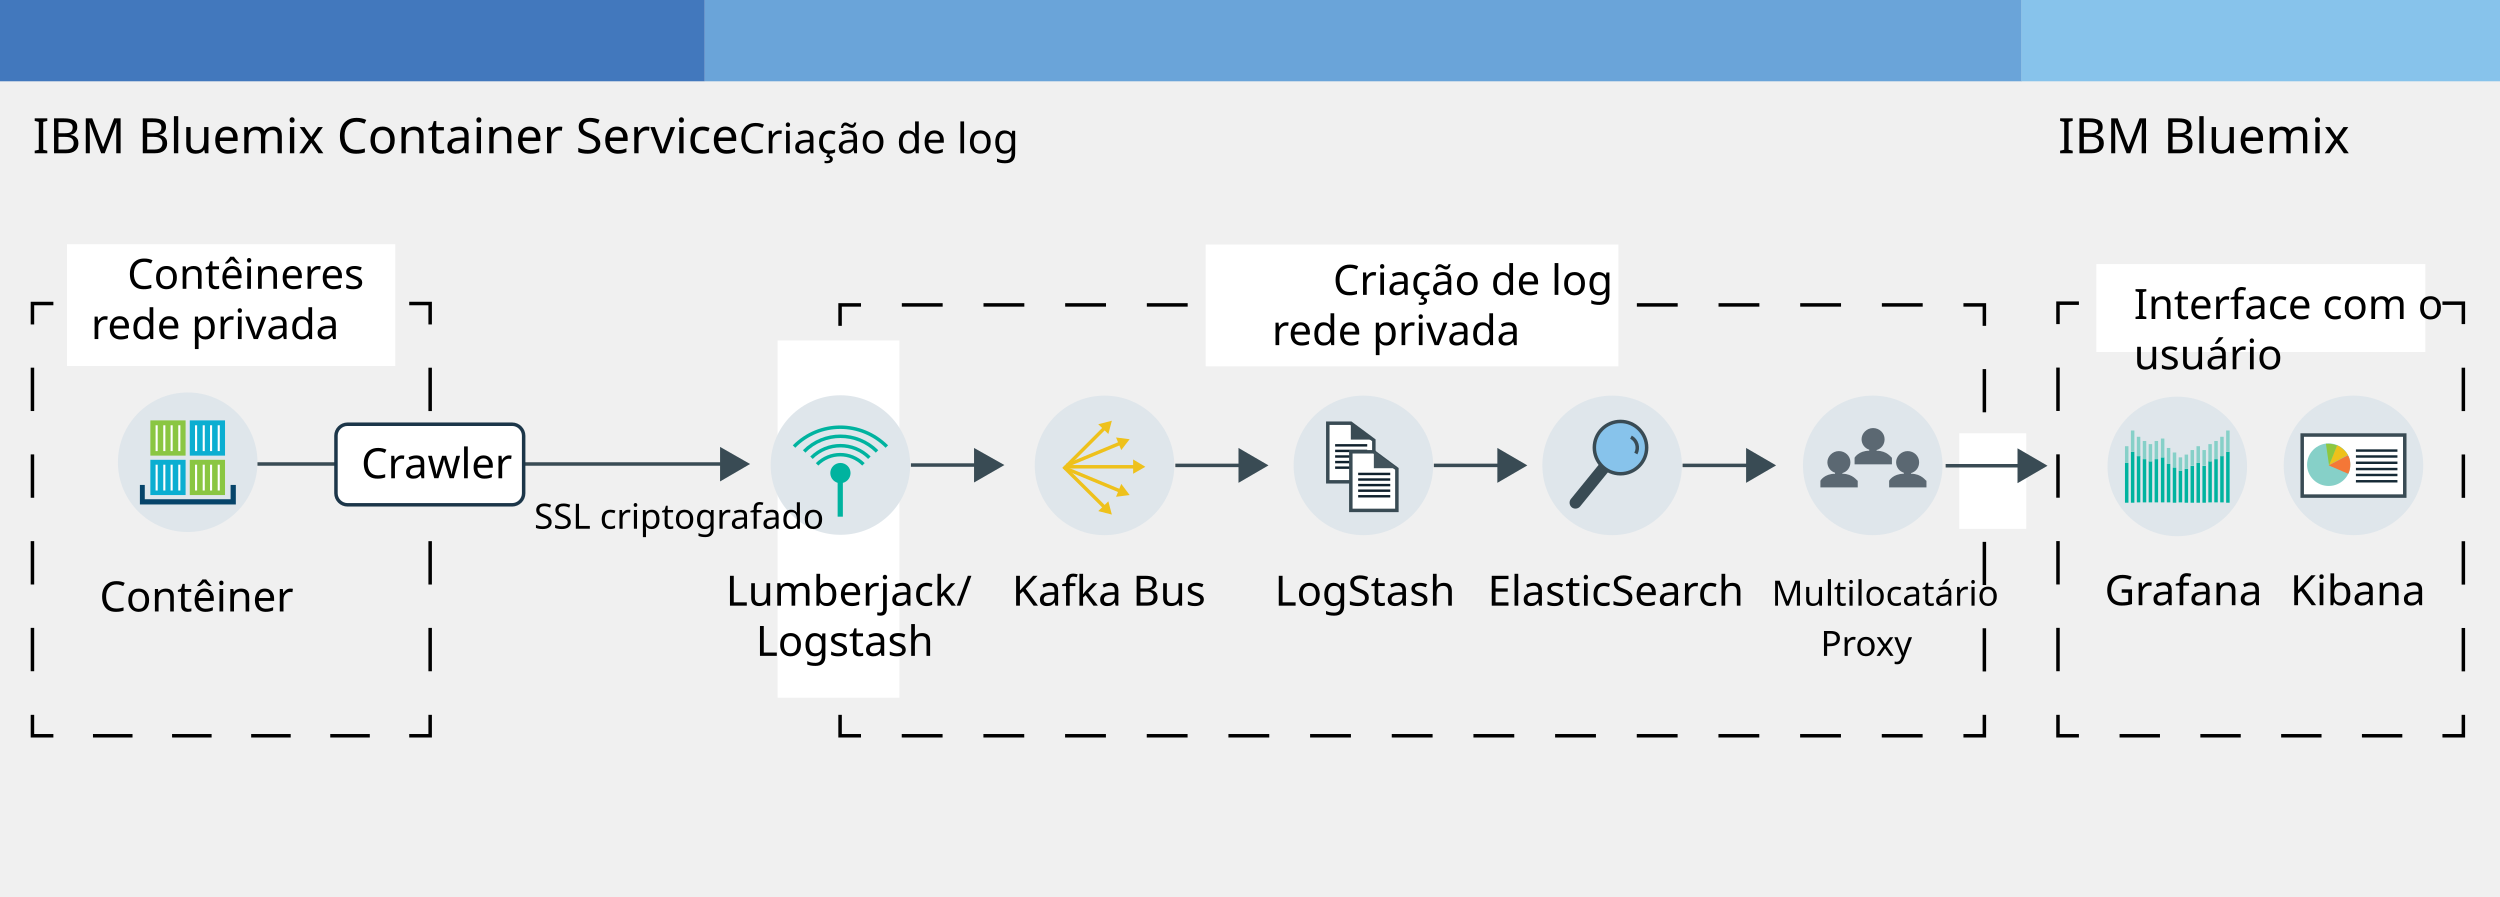
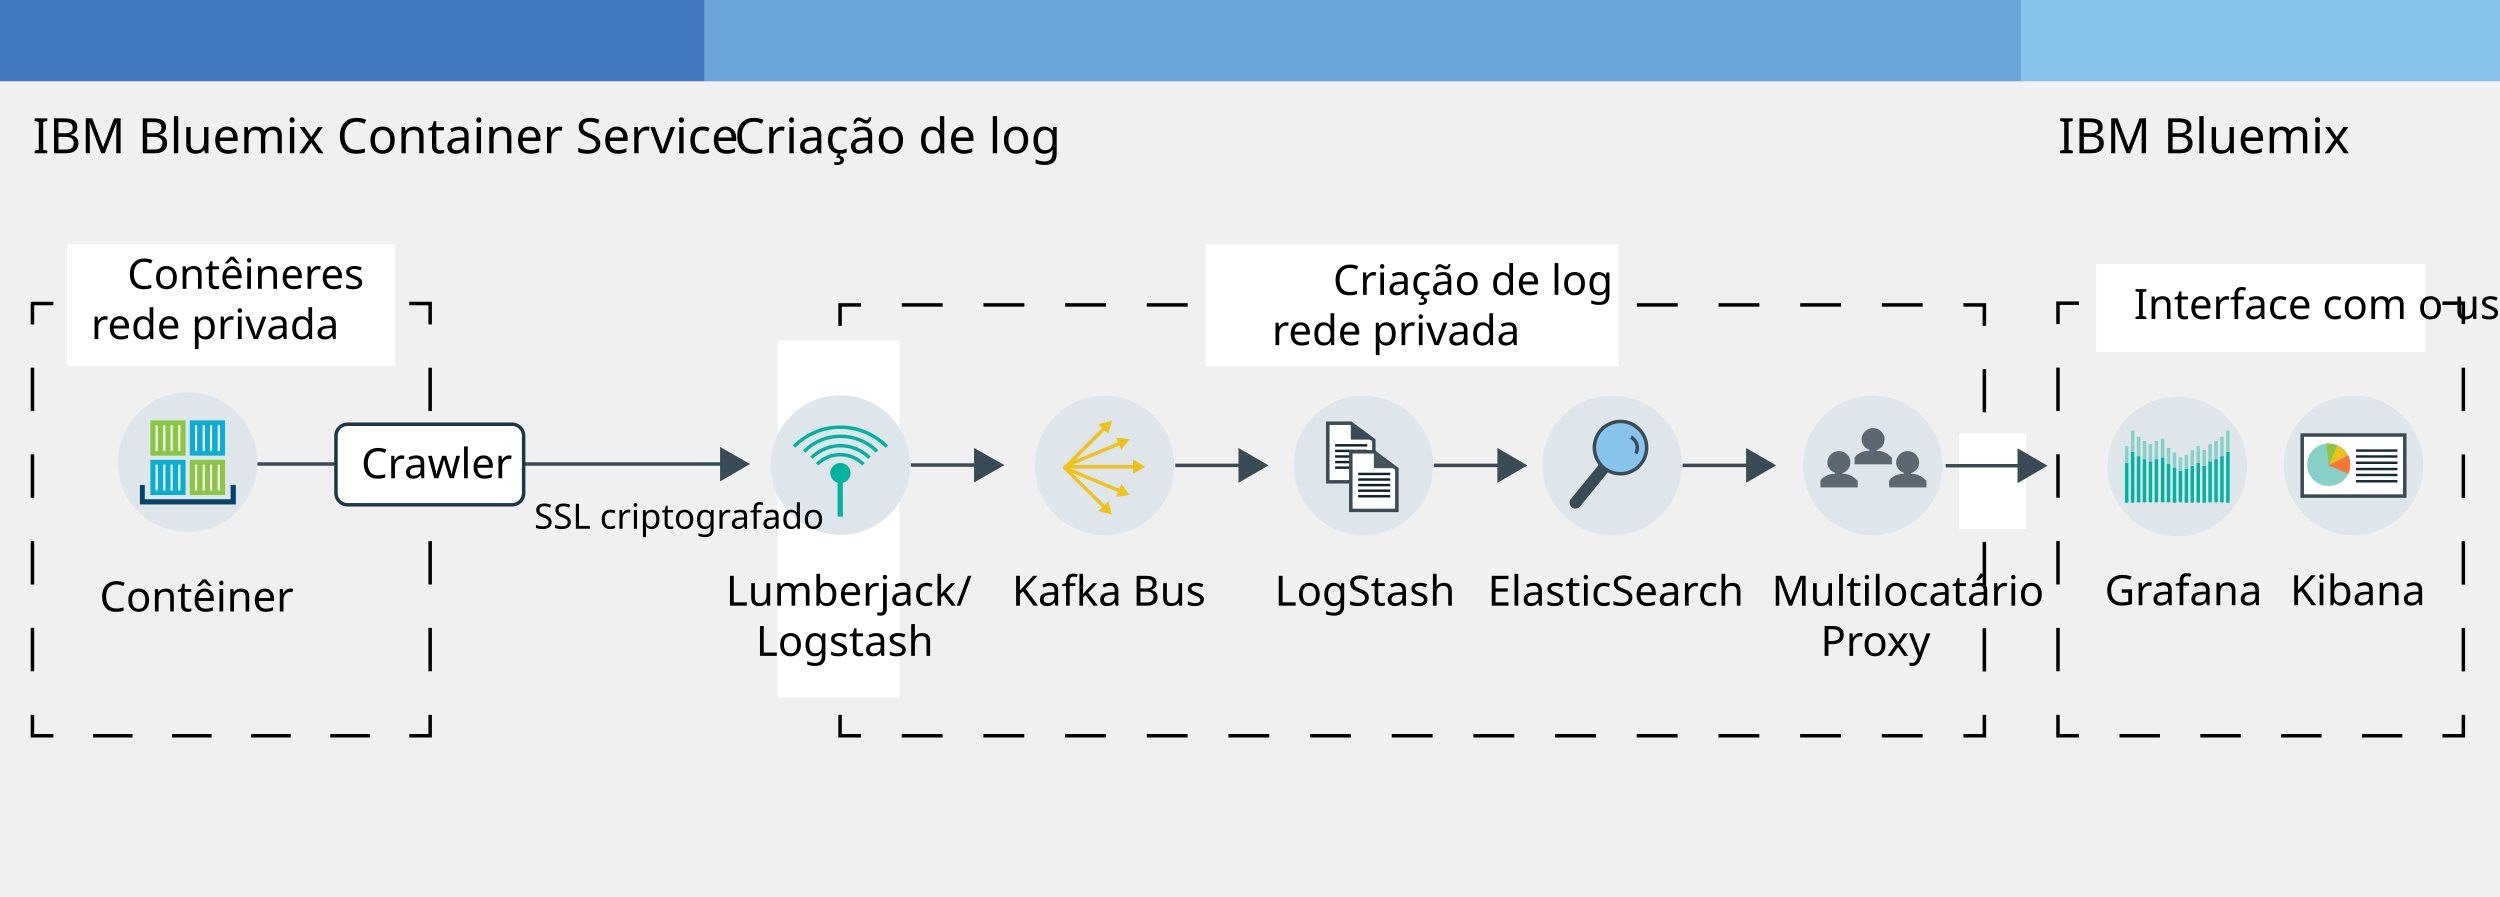
<svg xmlns="http://www.w3.org/2000/svg" version="1.1" id="Layer_1" x="0px" y="0px" viewBox="-121 152 716.6 257" style="enable-background:new -121 152 716.6 257;" xml:space="preserve">
  <style type="text/css">
	.st0{fill:none;stroke:#000000;stroke-miterlimit:10;}
	.st1{fill:none;stroke:#000000;stroke-miterlimit:10;stroke-dasharray:11.705,11.705;}
	.st2{fill:none;stroke:#000000;stroke-miterlimit:10;stroke-dasharray:12.38,12.38;}
	.st3{fill:#FFFFFF;}
	.st4{fill:none;stroke:#000000;stroke-miterlimit:10;stroke-dasharray:11.336,11.336;}
	.st5{fill:none;stroke:#000000;stroke-miterlimit:10;stroke-dasharray:12.43,12.43;}
	.st6{fill:#DFE6EB;}
	.st7{fill:#8AC642;}
	.st8{fill:#0BAED1;}
	.st9{fill:#06446A;}
	.st10{fill:#6AA4D9;}
	.st11{fill:#87C3EB;}
	.st12{fill:none;stroke:#394B54;stroke-miterlimit:10;}
	.st13{fill:#394B54;}
	.st14{fill:none;stroke:#000000;stroke-miterlimit:10;stroke-dasharray:11.578,11.578;}
	.st15{fill:none;stroke:#000000;stroke-miterlimit:10;stroke-dasharray:12.434,12.434;}
	.st16{fill:#00B39F;}
	.st17{fill:#86D0C8;}
	.st18{fill:#FFFFFF;stroke:#394B54;stroke-miterlimit:10;}
	.st19{fill:#EEC11B;}
	.st20{fill:#F47737;}
	.st21{fill:#8EC73F;}
	.st22{fill:#152935;}
	.st23{fill:none;stroke:#00B39F;stroke-miterlimit:10;}
	.st24{fill:none;stroke:#EEC11B;stroke-miterlimit:10;}
	.st25{fill:#10212D;}
	.st26{fill:#42535C;}
	.st27{fill:#5B6872;}
	.st28{fill:#87C3EB;stroke:#394B54;stroke-miterlimit:10;}
	.st29{fill:#4278BD;}
	.st30{fill:#FFFFFF;stroke:#1C3649;stroke-miterlimit:10;}
	.st31{font-family:'HelveticaNeueforIBM-Roman';}
	.st32{font-size:12px;}
- 	.st33{enable-background:new    ;}
- 	.st34{font-size:10px;}
- 	.st35{font-size:14px;}
+ 	.st33{font-size:14px;}
+ 	.st34{enable-background:new    ;}
+ 	.st35{font-size:10px;}
</style>
  <g>
    <g id="XMLID_86_">
      <g id="XMLID_259_">
        <path id="XMLID_278_" class="st0" d="M447.8,356.9v6h-6" />
        <path id="XMLID_277_" class="st1" d="M430.1,362.9H131.6" />
        <path id="XMLID_276_" class="st0" d="M125.8,362.9h-6v-6" />
        <path id="XMLID_275_" class="st2" d="M119.8,344.5v-92.9" />
        <path id="XMLID_274_" class="st0" d="M119.8,245.4v-6h6" />
        <path id="XMLID_262_" class="st1" d="M137.5,239.4h298.4" />
        <path id="XMLID_261_" class="st0" d="M441.8,239.4h6v6" />
        <path id="XMLID_260_" class="st2" d="M447.8,257.8v92.9" />
      </g>
    </g>
    <path id="XMLID_249_" class="st3" d="M440.6,276.2h19.2v27.4h-19.2V276.2z" />
    <path id="XMLID_115_" class="st3" d="M101.9,249.6h34.9V352h-34.9V249.6z" />
    <g id="XMLID_94_">
      <g id="XMLID_504_">
        <path id="XMLID_512_" class="st0" d="M2.3,356.9v6h-6" />
        <path id="XMLID_511_" class="st4" d="M-15,362.9h-85" />
        <path id="XMLID_510_" class="st0" d="M-105.7,362.9h-6v-6" />
        <path id="XMLID_509_" class="st5" d="M-111.7,344.4v-93.2" />
        <path id="XMLID_508_" class="st0" d="M-111.7,245v-6h6" />
        <path id="XMLID_507_" class="st4" d="M-94.4,239h85.1" />
        <path id="XMLID_506_" class="st0" d="M-3.7,239h6v6" />
        <path id="XMLID_505_" class="st5" d="M2.3,257.4v93.2" />
      </g>
    </g>
    <g id="XMLID_71_">
      <circle id="XMLID_30_" class="st6" cx="-67.2" cy="284.5" r="20" />
      <g id="XMLID_2_">
        <g id="XMLID_3_">
          <g id="XMLID_4_">
            <path id="XMLID_28_" class="st7" d="M-77.9,272.5h10.1v10.1h-10.1V272.5z" />
            <path id="XMLID_27_" class="st8" d="M-77.9,283.8h10.1v10.1h-10.1V283.8z" />
            <path id="XMLID_26_" class="st8" d="M-66.6,272.5h10.1v10.1h-10.1V272.5z" />
            <path id="XMLID_25_" class="st7" d="M-66.6,283.8h10.1v10.1h-10.1V283.8z" />
            <g id="XMLID_20_">
              <path id="XMLID_24_" class="st3" d="M-76.4,273.9h0.6v7.4h-0.6V273.9z" />
              <path id="XMLID_23_" class="st3" d="M-69.9,273.9h0.6v7.4h-0.6V273.9z" />
              <path id="XMLID_22_" class="st3" d="M-72.1,273.9h0.6v7.4h-0.6V273.9z" />
              <path id="XMLID_21_" class="st3" d="M-74.2,273.9h0.6v7.4h-0.6V273.9z" />
            </g>
            <g id="XMLID_15_">
              <path id="XMLID_19_" class="st3" d="M-65.1,273.9h0.6v7.4h-0.6V273.9z" />
              <path id="XMLID_18_" class="st3" d="M-58.6,273.9h0.6v7.4h-0.6V273.9z" />
              <path id="XMLID_17_" class="st3" d="M-60.8,273.9h0.6v7.4h-0.6V273.9z" />
              <path id="XMLID_16_" class="st3" d="M-62.9,273.9h0.6v7.4h-0.6V273.9z" />
            </g>
            <g id="XMLID_10_">
              <path id="XMLID_14_" class="st3" d="M-76.4,285.2h0.6v7.4h-0.6V285.2z" />
              <path id="XMLID_13_" class="st3" d="M-69.9,285.2h0.6v7.4h-0.6V285.2z" />
              <path id="XMLID_12_" class="st3" d="M-72.1,285.2h0.6v7.4h-0.6V285.2z" />
              <path id="XMLID_11_" class="st3" d="M-74.2,285.2h0.6v7.4h-0.6V285.2z" />
            </g>
            <g id="XMLID_5_">
              <path id="XMLID_9_" class="st3" d="M-65.1,285.2h0.6v7.4h-0.6V285.2z" />
              <path id="XMLID_8_" class="st3" d="M-58.6,285.2h0.6v7.4h-0.6V285.2z" />
              <path id="XMLID_7_" class="st3" d="M-60.8,285.2h0.6v7.4h-0.6V285.2z" />
              <path id="XMLID_6_" class="st3" d="M-62.9,285.2h0.6v7.4h-0.6V285.2z" />
            </g>
          </g>
          <path id="XMLID_29_" class="st9" d="M-53.4,296.6h-27.5V291h1.4v4.1h24.6V291h1.5V296.6z" />
        </g>
      </g>
    </g>
    <path id="XMLID_32_" class="st10" d="M81,152h377.5v23.3H81V152z" />
    <path id="XMLID_35_" class="st11" d="M458.4,152h137.2v23.3H458.4V152z" />
    <g id="XMLID_46_">
      <g id="XMLID_110_">
        <path id="XMLID_116_" class="st12" d="M140.1,285.3h19.6" />
        <g id="XMLID_111_">
          <path id="XMLID_112_" class="st13" d="M158.2,290.3l8.7-5l-8.7-4.9V290.3z" />
        </g>
      </g>
    </g>
    <g id="XMLID_54_">
      <g id="XMLID_243_">
        <path id="XMLID_247_" class="st12" d="M215.9,285.4h19.5" />
        <g id="XMLID_244_">
          <path id="XMLID_245_" class="st13" d="M234,290.4l8.6-5l-8.6-5V290.4z" />
        </g>
      </g>
    </g>
    <g id="XMLID_69_">
      <g id="XMLID_231_">
        <path id="XMLID_239_" class="st12" d="M290,285.4h19.6" />
        <g id="XMLID_232_">
          <path id="XMLID_235_" class="st13" d="M308.2,290.4l8.6-5l-8.6-5V290.4z" />
        </g>
      </g>
    </g>
    <g id="XMLID_41_">
      <g id="XMLID_165_">
        <path id="XMLID_175_" class="st12" d="M361.3,285.4h19.6" />
        <g id="XMLID_166_">
          <path id="XMLID_171_" class="st13" d="M379.5,290.4l8.6-5l-8.6-5V290.4z" />
        </g>
      </g>
    </g>
    <g id="XMLID_88_">
      <g id="XMLID_236_">
        <path id="XMLID_257_" class="st0" d="M585.1,356.9v6h-6" />
        <path id="XMLID_256_" class="st14" d="M567.6,362.9h-86.9" />
        <path id="XMLID_255_" class="st0" d="M474.9,362.9h-6v-6" />
        <path id="XMLID_251_" class="st15" d="M468.9,344.4v-93.2" />
        <path id="XMLID_250_" class="st0" d="M468.9,244.9v-6h6" />
        <path id="XMLID_248_" class="st14" d="M486.5,238.9h86.8" />
        <path id="XMLID_238_" class="st0" d="M579.1,238.9h6v6" />
        <path id="XMLID_237_" class="st15" d="M585.1,257.4v93.2" />
      </g>
    </g>
    <path id="XMLID_90_" class="st3" d="M479.9,227.7h94.3v25.2h-94.3V227.7z" />
    <g id="XMLID_463_">
      <circle id="XMLID_45_" class="st6" cx="503.1" cy="285.7" r="20" />
      <g id="XMLID_178_">
        <g id="XMLID_177_">
          <path id="XMLID_174_" class="st16" d="M488.1,284.7h1v11.4h-1V284.7z" />
          <path id="XMLID_176_" class="st17" d="M488.1,279.9h1v4.8h-1V279.9z" />
        </g>
        <g id="XMLID_179_">
          <path id="XMLID_181_" class="st16" d="M489.8,281.5h1v14.6h-1V281.5z" />
          <path id="XMLID_180_" class="st17" d="M489.8,275.4h1v6.1h-1V275.4z" />
        </g>
        <g id="XMLID_182_">
          <path id="XMLID_184_" class="st16" d="M491.5,282.7h1V296h-1V282.7z" />
          <path id="XMLID_183_" class="st17" d="M491.5,277.2h1v5.6h-1V277.2z" />
        </g>
        <g id="XMLID_185_">
          <path id="XMLID_187_" class="st16" d="M493.2,283.6h1V296h-1V283.6z" />
          <path id="XMLID_186_" class="st17" d="M493.2,278.4h1v5.2h-1V278.4z" />
        </g>
        <g id="XMLID_188_">
          <path id="XMLID_190_" class="st16" d="M494.9,284.2h1V296h-1V284.2z" />
          <path id="XMLID_189_" class="st17" d="M494.9,279.3h1v5h-1V279.3z" />
        </g>
        <g id="XMLID_191_">
          <path id="XMLID_193_" class="st16" d="M496.6,283.6h1V296h-1V283.6z" />
          <path id="XMLID_192_" class="st17" d="M496.6,278.4h1v5.2h-1V278.4z" />
        </g>
        <g id="XMLID_194_">
          <path id="XMLID_196_" class="st16" d="M498.4,283.1h1V296h-1V283.1z" />
          <path id="XMLID_195_" class="st17" d="M498.4,277.7h1v5.4h-1V277.7z" />
        </g>
        <g id="XMLID_197_">
          <path id="XMLID_199_" class="st16" d="M500.1,285h1v11h-1V285z" />
          <path id="XMLID_198_" class="st17" d="M500.1,280.4h1v4.6h-1V280.4z" />
        </g>
        <g id="XMLID_200_">
          <path id="XMLID_202_" class="st16" d="M501.8,286h1v10.1h-1V286z" />
          <path id="XMLID_201_" class="st17" d="M501.8,281.7h1v4.2h-1V281.7z" />
        </g>
        <g id="XMLID_203_">
          <path id="XMLID_205_" class="st16" d="M503.5,286.9h1v9.1h-1V286.9z" />
          <path id="XMLID_204_" class="st17" d="M503.5,283.1h1v3.8h-1V283.1z" />
        </g>
        <g id="XMLID_206_">
          <path id="XMLID_208_" class="st16" d="M505.2,286.4h1v9.7h-1V286.4z" />
          <path id="XMLID_207_" class="st17" d="M505.2,282.3h1v4.1h-1V282.3z" />
        </g>
        <g id="XMLID_209_">
          <path id="XMLID_211_" class="st16" d="M506.9,285.5h1v10.6h-1V285.5z" />
          <path id="XMLID_210_" class="st17" d="M506.9,281h1v4.4h-1V281z" />
        </g>
        <g id="XMLID_212_">
          <path id="XMLID_214_" class="st16" d="M508.6,284.7h1v11.4h-1V284.7z" />
          <path id="XMLID_213_" class="st17" d="M508.6,279.9h1v4.8h-1V279.9z" />
        </g>
        <g id="XMLID_215_">
          <path id="XMLID_217_" class="st16" d="M510.3,285.5h1v10.6h-1V285.5z" />
          <path id="XMLID_216_" class="st17" d="M510.3,281h1v4.4h-1V281z" />
        </g>
        <g id="XMLID_218_">
          <path id="XMLID_220_" class="st16" d="M512,284.2h1V296h-1V284.2z" />
          <path id="XMLID_219_" class="st17" d="M512,279.3h1v5h-1V279.3z" />
        </g>
        <g id="XMLID_221_">
          <path id="XMLID_223_" class="st16" d="M513.7,283.6h1V296h-1V283.6z" />
          <path id="XMLID_222_" class="st17" d="M513.7,278.4h1v5.2h-1V278.4z" />
        </g>
        <g id="XMLID_224_">
          <path id="XMLID_226_" class="st16" d="M515.4,282.7h1V296h-1V282.7z" />
          <path id="XMLID_225_" class="st17" d="M515.4,277.2h1v5.6h-1V277.2z" />
        </g>
        <g id="XMLID_227_">
          <path id="XMLID_229_" class="st16" d="M517.1,281.5h1v14.6h-1V281.5z" />
          <path id="XMLID_228_" class="st17" d="M517.1,275.4h1v6.1h-1V275.4z" />
        </g>
      </g>
    </g>
    <g id="XMLID_66_">
      <circle id="XMLID_60_" class="st6" cx="553.6" cy="285.4" r="20" />
      <g id="XMLID_61_">
        <path id="XMLID_62_" class="st18" d="M538.9,276.7h29.4v17.5h-29.4V276.7z" />
        <g id="XMLID_63_">
          <ellipse id="XMLID_159_" class="st17" cx="546.5" cy="285.2" rx="6.2" ry="6.1" />
          <path id="XMLID_173_" class="st19" d="M546.5,285.4l2.4-5.8c1.3,0.6,2.4,1.6,3.1,2.8L546.5,285.4z" />
          <path id="XMLID_333_" class="st20" d="M546.5,285.4l5.5-2.9c0.9,1.3,0.9,3.8,0.1,5.3L546.5,285.4L546.5,285.4z" />
          <path id="XMLID_64_" class="st21" d="M546.6,285.4l-0.9-6.2c1.4,0,1.8,0,3.2,0.5L546.6,285.4z" />
        </g>
        <g id="XMLID_65_">
          <path id="XMLID_74_" class="st22" d="M554.3,280.8h11.9v0.7h-11.9V280.8z" />
          <path id="XMLID_77_" class="st22" d="M554.3,282.5h11.9v0.7h-11.9V282.5z" />
          <path id="XMLID_91_" class="st22" d="M554.3,284.3h11.9v0.7h-11.9V284.3z" />
          <path id="XMLID_124_" class="st22" d="M554.3,286.1h11.9v0.7h-11.9V286.1z" />
          <path id="XMLID_125_" class="st22" d="M554.3,287.8h11.9v0.7h-11.9V287.8z" />
          <path id="XMLID_133_" class="st22" d="M554.3,289.6h11.9v0.7h-11.9V289.6z" />
        </g>
      </g>
    </g>
    <g id="XMLID_286_">
      <circle id="XMLID_53_" class="st6" cx="119.9" cy="285.3" r="20" />
      <g id="XMLID_82_">
        <path id="XMLID_50_" class="st16" d="M119.1,288.5h1.5v11.6h-1.5V288.5z" />
        <circle id="XMLID_81_" class="st16" cx="119.9" cy="287.6" r="2.9" />
        <path id="XMLID_93_" class="st23" d="M130.4,281.4c-5.8-5.8-15.2-5.8-20.9,0" />
        <path id="XMLID_95_" class="st23" d="M133.2,280c-7.4-7.4-19.3-7.4-26.6,0" />
        <path id="XMLID_99_" class="st23" d="M128.2,283.2c-4.6-4.6-12-4.6-16.6,0" />
        <path id="XMLID_100_" class="st23" d="M126.5,285.1c-3.7-3.7-9.6-3.7-13.3,0" />
      </g>
    </g>
    <g id="XMLID_285_">
      <circle id="XMLID_68_" class="st6" cx="195.6" cy="285.4" r="20" />
      <g id="XMLID_102_">
        <g id="XMLID_233_">
          <g id="XMLID_155_">
            <path id="XMLID_158_" class="st24" d="M183.9,285.8l11.8,11.7" />
            <g id="XMLID_156_">
              <path id="XMLID_157_" class="st19" d="M193.8,298.5l3.9,1l-1-3.8L193.8,298.5z" />
            </g>
          </g>
        </g>
        <g id="XMLID_234_">
          <g id="XMLID_146_">
            <path id="XMLID_152_" class="st24" d="M183.9,286.4l11.8-11.8" />
            <g id="XMLID_150_">
              <path id="XMLID_151_" class="st19" d="M196.7,276.4l1-3.8l-3.9,1L196.7,276.4z" />
            </g>
          </g>
        </g>
        <g id="XMLID_51_">
          <g id="XMLID_141_">
            <path id="XMLID_144_" class="st24" d="M184.8,285.8h19.6" />
            <g id="XMLID_142_">
              <path id="XMLID_143_" class="st19" d="M203.8,287.8l3.5-2l-3.5-2.1V287.8z" />
            </g>
          </g>
        </g>
        <g id="XMLID_83_">
          <g id="XMLID_135_">
            <path id="XMLID_139_" class="st24" d="M184.8,285.4l15.4-6.4" />
            <g id="XMLID_137_">
              <path id="XMLID_138_" class="st19" d="M200.4,281l2.4-3.1l-3.9-0.5L200.4,281z" />
            </g>
          </g>
        </g>
        <g id="XMLID_101_">
          <g id="XMLID_119_">
            <path id="XMLID_131_" class="st24" d="M184.8,286.4l15.4,6.4" />
            <g id="XMLID_129_">
              <path id="XMLID_130_" class="st19" d="M198.9,294.4l3.9-0.5l-2.4-3.2L198.9,294.4z" />
            </g>
          </g>
        </g>
      </g>
    </g>
    <g id="XMLID_283_">
      <circle id="XMLID_76_" class="st6" cx="269.8" cy="285.4" r="20" />
      <g id="XMLID_254_">
        <g id="XMLID_163_">
          <path id="XMLID_478_" class="st18" d="M272.8,290.1h-13.2v-16.8h6.6l6.6,4.9V290.1z" />
          <g id="XMLID_162_">
            <path id="XMLID_480_" class="st25" d="M261.7,282.5h9.2v0.7h-9.2V282.5z" />
            <path id="XMLID_160_" class="st25" d="M261.7,285.7h9.2v0.7h-9.2V285.7z" />
            <path id="XMLID_161_" class="st25" d="M261.7,284.1h9.2v0.7h-9.2V284.1z" />
          </g>
          <g id="XMLID_78_">
            <path id="XMLID_80_" class="st25" d="M261.7,280.9h9.2v0.7h-9.2V280.9z" />
            <path id="XMLID_79_" class="st25" d="M261.7,279.3h9.2v0.7h-9.2V279.3z" />
          </g>
          <path id="XMLID_479_" class="st13" d="M272.8,278h-6.6v-4.9L272.8,278z" />
        </g>
        <g id="XMLID_103_">
          <path id="XMLID_253_" class="st18" d="M279.4,298.3h-13.2v-16.8h6.6l6.6,4.9V298.3z" />
          <g id="XMLID_136_">
            <path id="XMLID_252_" class="st25" d="M268.3,290.7h9.2v0.7h-9.2V290.7z" />
            <path id="XMLID_246_" class="st25" d="M268.3,293.9h9.2v0.7h-9.2V293.9z" />
            <path id="XMLID_167_" class="st25" d="M268.3,292.3h9.2v0.7h-9.2V292.3z" />
          </g>
          <g id="XMLID_105_">
            <path id="XMLID_134_" class="st25" d="M268.3,289.1h9.2v0.7h-9.2V289.1z" />
            <path id="XMLID_106_" class="st25" d="M268.3,287.5h9.2v0.7h-9.2V287.5z" />
          </g>
          <path id="XMLID_104_" class="st26" d="M279.4,286.2h-6.6v-4.9L279.4,286.2z" />
        </g>
      </g>
    </g>
    <g id="XMLID_284_">
      <circle id="XMLID_92_" class="st6" cx="415.8" cy="285.4" r="20" />
      <g id="XMLID_170_">
        <path id="XMLID_172_" class="st27" d="M407.1,287.8v-0.2c1.4-0.4,2.3-1.6,2.3-3.1c0-1.8-1.5-3.2-3.3-3.2s-3.3,1.5-3.3,3.2     c0,1.4,0.9,2.6,2.2,3v0.3c-3.1,0-4.2,2-4.2,2v1.9h10.7v-1.9C411.3,289.9,410.2,287.8,407.1,287.8z" />
        <path id="XMLID_168_" class="st27" d="M416.9,281.2V281c1.4-0.4,2.3-1.6,2.3-3.1c0-1.8-1.5-3.2-3.3-3.2s-3.3,1.5-3.3,3.2     c0,1.4,0.9,2.6,2.2,3v0.3c-3.1,0-4.2,2-4.2,2v1.9h10.7v-1.9C421.1,283.2,420,281.2,416.9,281.2z" />
        <path id="XMLID_169_" class="st27" d="M426.8,287.8v-0.2c1.4-0.4,2.3-1.6,2.3-3.1c0-1.8-1.5-3.2-3.3-3.2s-3.3,1.5-3.3,3.2     c0,1.4,0.9,2.6,2.2,3v0.3c-3.1,0-4.2,2-4.2,2v1.9h10.7v-1.9C431,289.9,429.9,287.8,426.8,287.8z" />
      </g>
    </g>
    <g id="XMLID_282_">
      <g id="XMLID_72_">
        <circle id="XMLID_55_" class="st6" cx="341.1" cy="285.4" r="20" />
      </g>
      <g id="XMLID_49_">
        <path id="XMLID_56_" class="st13" d="M329.5,297.4c-0.7-0.6-0.8-1.7-0.2-2.4l12.6-15.5c0.6-0.7,1.7-0.8,2.4-0.2     c0.7,0.6,0.8,1.7,0.2,2.4l-12.6,15.5C331.3,297.9,330.2,298,329.5,297.4z" />
        <circle id="XMLID_84_" class="st28" cx="343.5" cy="280.3" r="7.5" />
        <path id="XMLID_85_" class="st12" d="M347.9,282c0.9-1.7,0.3-3.8-1.4-4.7" />
      </g>
    </g>
    <path id="XMLID_70_" class="st3" d="M224.6,222.1h118.3V257H224.6V222.1z" />
    <path id="XMLID_271_" class="st29" d="M-121,152H81v23.3h-202V152z" />
    <g id="XMLID_31_">
      <g id="XMLID_75_">
        <path id="XMLID_96_" class="st12" d="M436.7,285.5h22.1" />
        <g id="XMLID_87_">
          <path id="XMLID_89_" class="st13" d="M457.3,290.5l8.6-5l-8.6-5V290.5z" />
        </g>
      </g>
    </g>
    <g id="XMLID_1_">
      <g id="XMLID_264_">
        <path id="XMLID_267_" class="st12" d="M-47.2,285h134" />
        <g id="XMLID_265_">
          <path id="XMLID_266_" class="st13" d="M85.4,290l8.6-5l-8.6-4.9V290z" />
        </g>
      </g>
    </g>
    <path id="XMLID_38_" class="st30" d="M25.8,296.7h-47.2c-1.8,0-3.3-1.5-3.3-3.3v-16.5c0-1.8,1.5-3.3,3.3-3.3h47.2   c1.8,0,3.3,1.5,3.3,3.3v16.5C29.1,295.2,27.6,296.7,25.8,296.7z" />
    <path id="XMLID_58_" class="st3" d="M-101.8,222h94.1v34.9h-94.1V222z" />
    <g id="Text">
      <text id="XMLID_309_" transform="matrix(1 0 0 1 -92.46 327.261)" class="st31 st32">Contêiner</text>
      <text transform="matrix(1 0 0 1 87.081 325.604)" class="st31 st32">Lumberjack/</text>
      <text transform="matrix(1 0 0 1 95.681 340.004)" class="st31 st32">Logstash</text>
      <text id="XMLID_307_" transform="matrix(1 0 0 1 169.102 325.604)" class="st31 st32">Kafka Bus</text>
      <text id="XMLID_306_" transform="matrix(1 0 0 1 244.389 325.604)" class="st31 st32">LogStash</text>
      <text id="XMLID_305_" transform="matrix(1 0 0 1 305.438 325.604)" class="st31 st32">ElasticSearch</text>
      <text id="XMLID_304_" transform="matrix(1 0 0 1 482.278 325.466)" class="st31 st32">Grafana</text>
      <text id="XMLID_303_" transform="matrix(1 0 0 1 535.463 325.465)" class="st31 st32">Kibana</text>
-       <text id="XMLID_273_" transform="matrix(1 0 0 1 490.646 243.442)" class="st33">
-         <tspan x="0" y="0" class="st31 st32">Interface com o </tspan>
-         <tspan x="0" y="14.4" class="st31 st32">usuário</tspan>
-       </text>
-       <text transform="matrix(1 0 0 1 386.852 325.604)" class="st31 st34">Multilocatário</text>
-       <text transform="matrix(1 0 0 1 400.852 340.004)" class="st31 st34">Proxy</text>
-       <text id="XMLID_36_" transform="matrix(1 0 0 1 468.949 195.927)" class="st31 st35">IBM Bluemix</text>
+       <text id="XMLID_273_" transform="matrix(1 0 0 1 490.646 243.442)" class="st31 st32">Interface com o usuário</text>
+       <text transform="matrix(1 0 0 1 386.852 325.604)" class="st31 st32">Multilocatário</text>
+       <text transform="matrix(1 0 0 1 400.852 340.004)" class="st31 st32">Proxy</text>
+       <text id="XMLID_36_" transform="matrix(1 0 0 1 468.949 195.927)" class="st31 st33">IBM Bluemix</text>
      <text transform="matrix(1 0 0 1 261.097 236.528)" class="st31 st32">Criação de log </text>
      <text transform="matrix(1 0 0 1 243.597 250.928)" class="st31 st32">rede privada</text>
-       <text id="XMLID_301_" transform="matrix(1 0 0 1 -111.616 195.927)" class="st31 st35">IBM Bluemix Container Service</text>
-       <text id="XMLID_300_" transform="matrix(1 0 0 1 75.16 195.927)" class="st31 st32">     Criação de log</text>
-       <text id="XMLID_269_" transform="matrix(1 0 0 1 32.108 303.554)" class="st31 st34">SSL criptografado</text>
+       <text id="XMLID_301_" transform="matrix(1 0 0 1 -111.616 195.927)" class="st31 st33">IBM Bluemix Container Service</text>
+       <text id="XMLID_300_" transform="matrix(1 0 0 1 75.16 195.927)" class="st34">
+         <tspan x="0" y="0" class="st31 st32">     </tspan>
+         <tspan x="14.3" y="0" class="st31 st33">Criação de log </tspan>
+       </text>
+       <text id="XMLID_269_" transform="matrix(1 0 0 1 32.108 303.554)" class="st31 st35">SSL criptografado</text>
      <text transform="matrix(1 0 0 1 -84.502 234.786)" class="st31 st32">Contêineres </text>
      <text transform="matrix(1 0 0 1 -94.902 249.186)" class="st31 st32">rede privada</text>
      <text id="XMLID_153_" transform="matrix(1 0 0 1 -17.46 289.081)" class="st31 st32">Crawler</text>
    </g>
  </g>
</svg>
